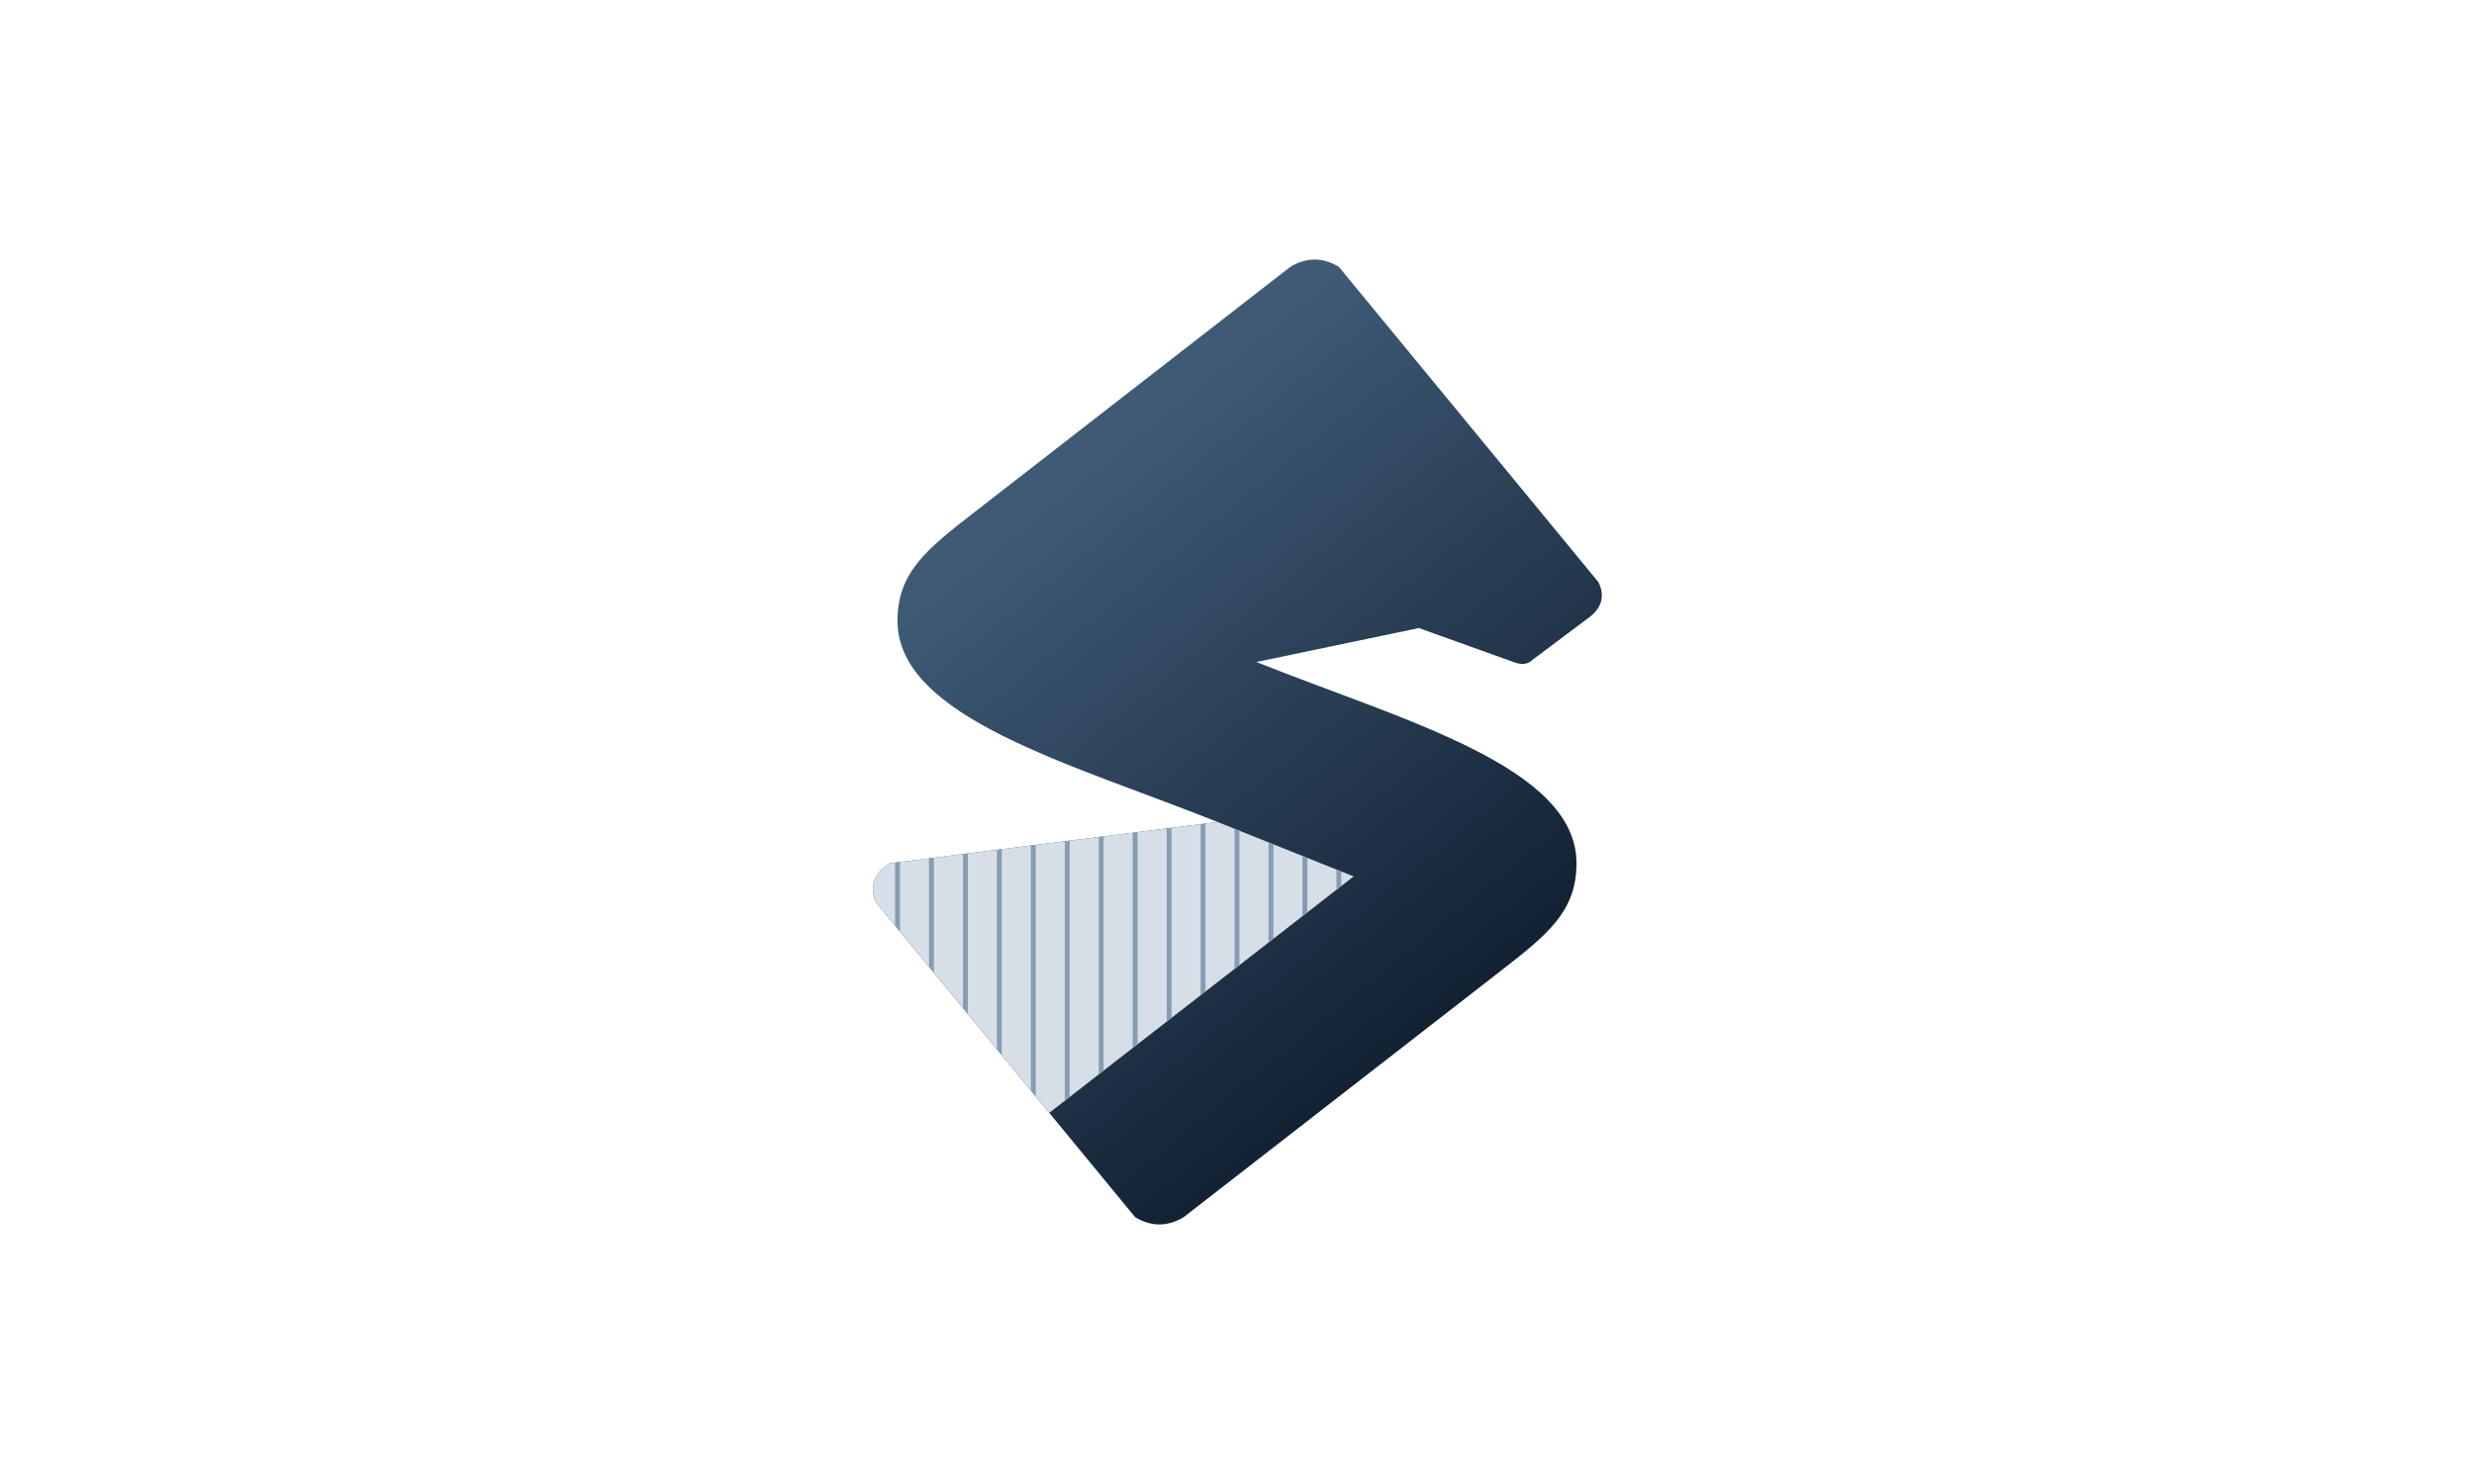
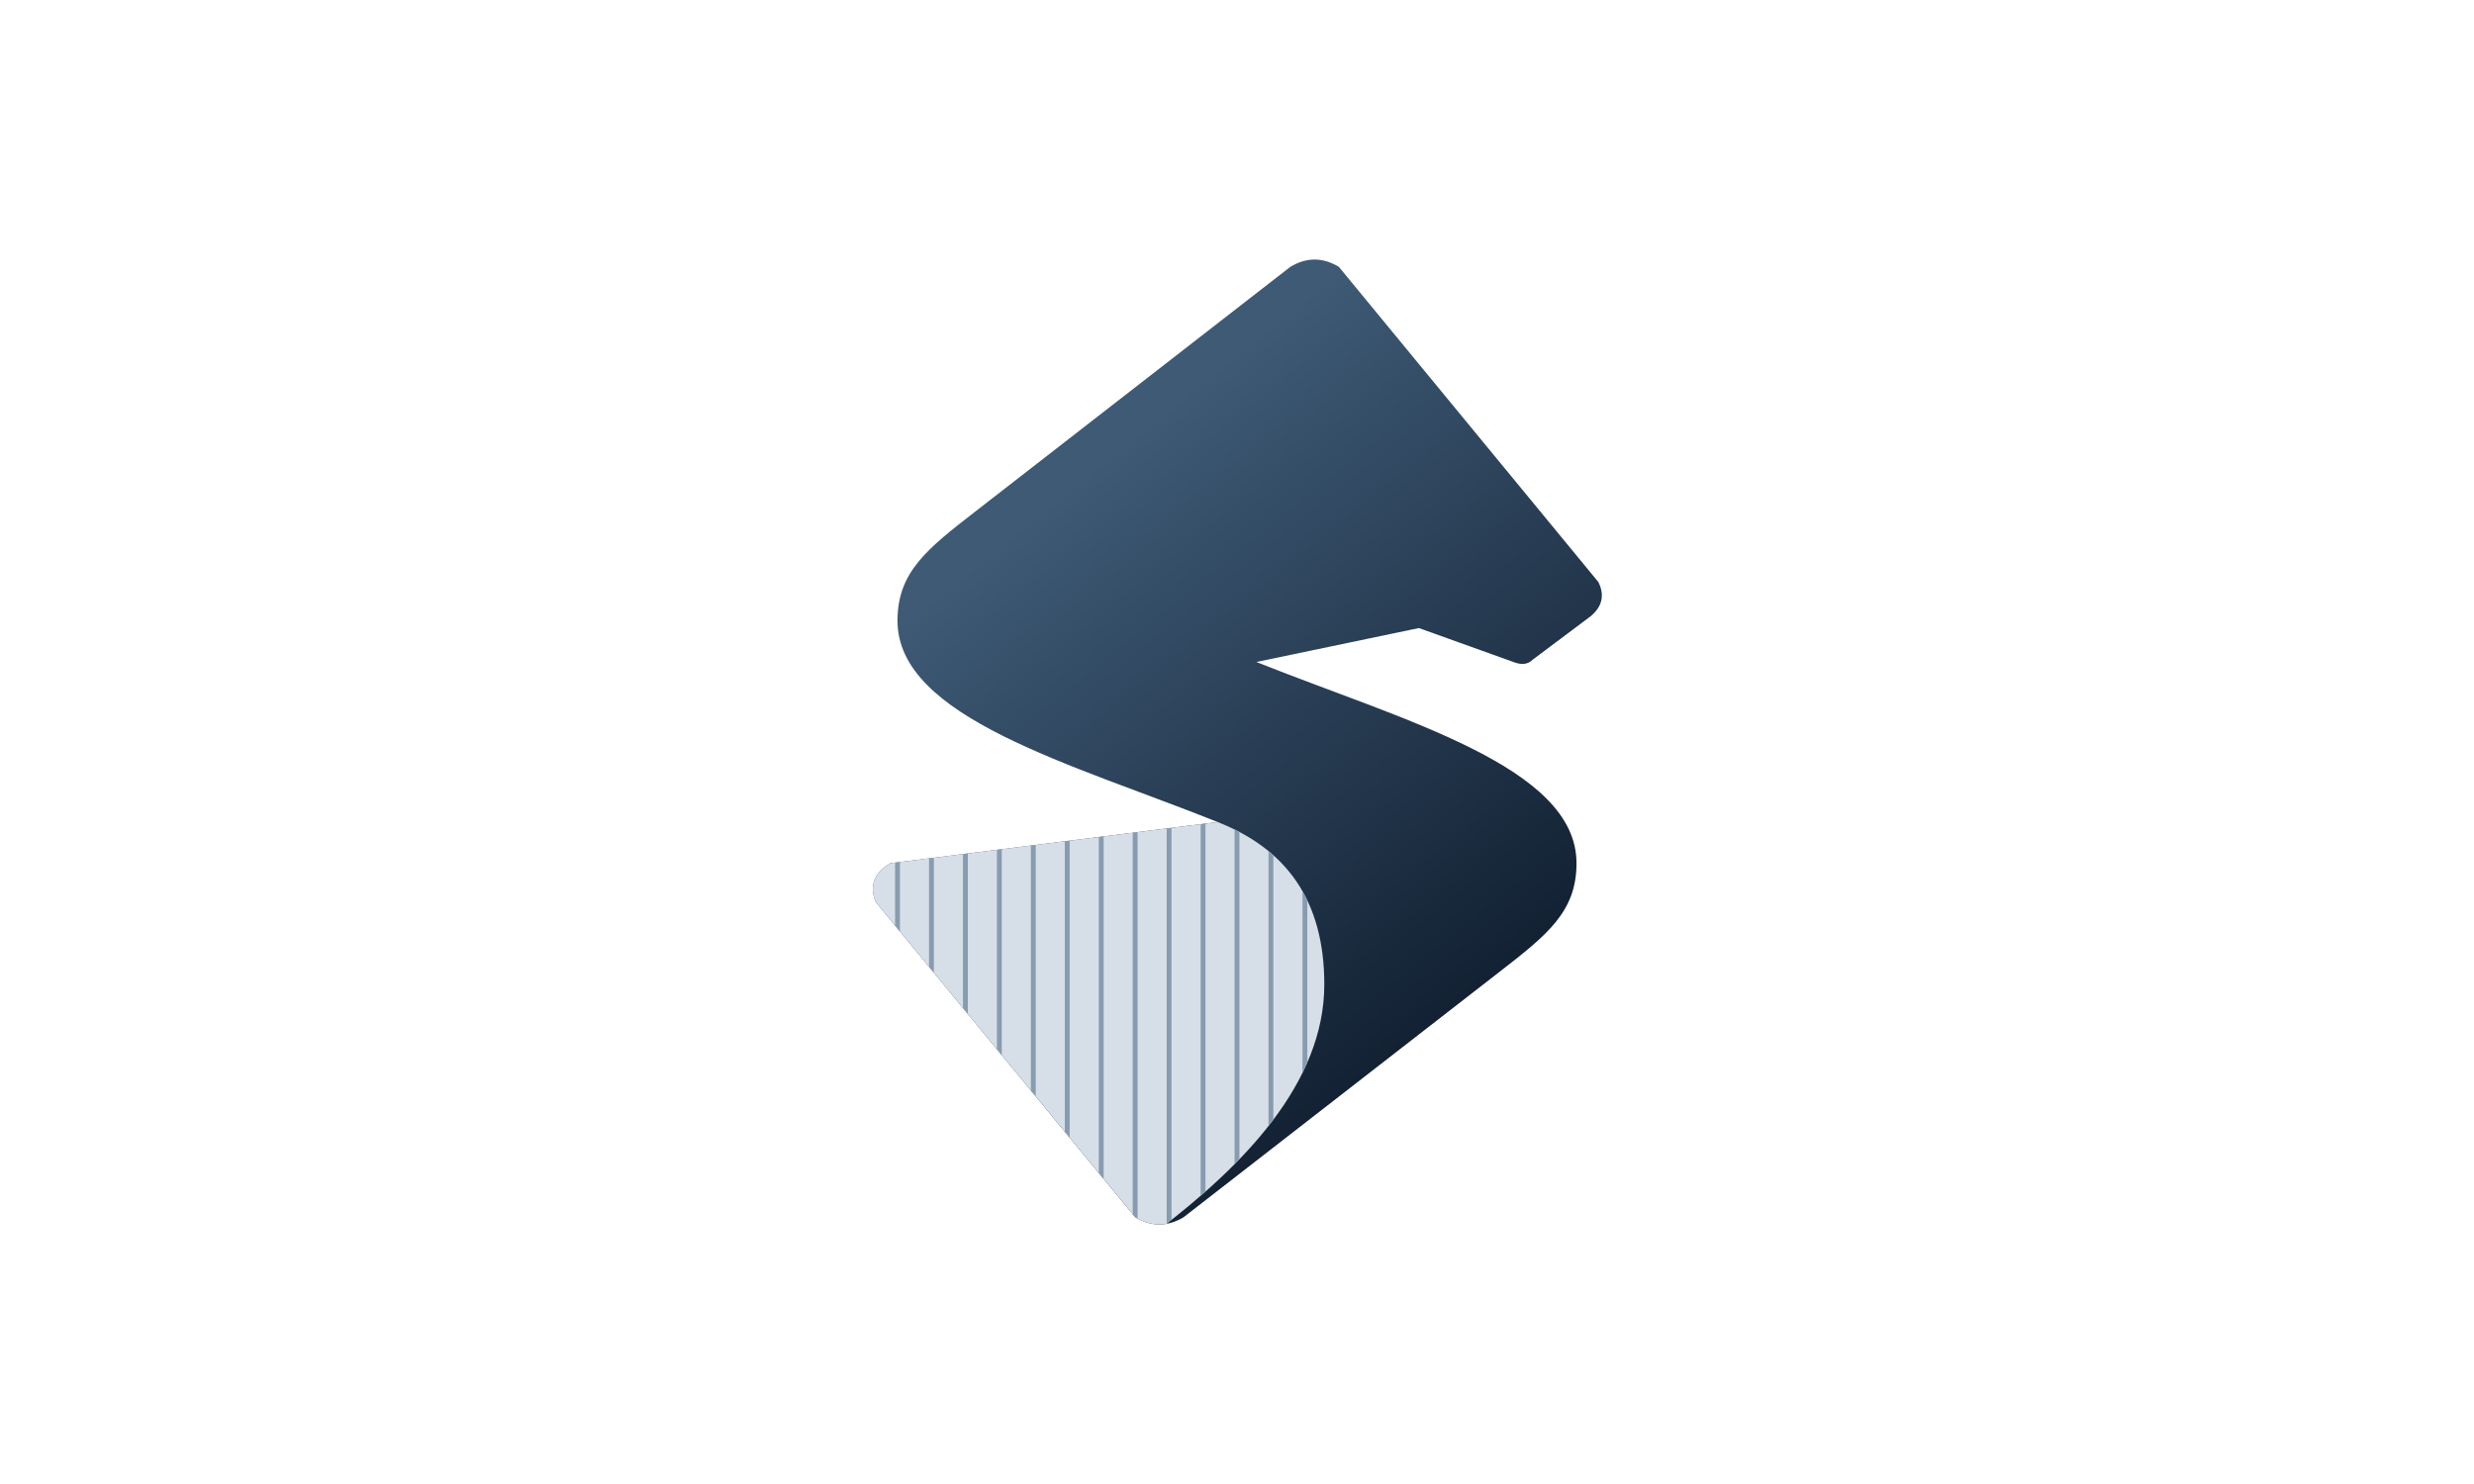
<svg xmlns="http://www.w3.org/2000/svg" width="800" height="480" viewBox="0 0 800 480">
  <defs>
    <linearGradient id="g" gradientUnits="userSpaceOnUse" x1="-158" y1="-195" x2="183" y2="226">
      <stop offset="0" stop-color="#3E5A75" />
      <stop offset="1" stop-color="#122032" />
    </linearGradient>
    <clipPath id="s">
      <path d="M16,-66 L150,-94 L228,-66 Q238,-62 244,-68 L292,-104 Q306,-116 298,-132 L84,-392 Q64,-404 44,-392 L-216,-190 C-256,-159 -280,-140 -280,-100 C-280,-20 -136,18 -16,66 L-286,100 Q-306,112 -298,132 L-84,392 Q-64,404 -44,392 L216,190 C256,159 280,140 280,100 C280,20 136,-18 16,-66 Z" />
    </clipPath>
    <clipPath id="p">
-       <path d="M-16,66 L96.2,110.9 L-377.6,479.0 L-420,479.0 L-420,66 Z" />
+       <path d="M-16,66 C40,88 72,130 72,200 C72,282 4,350 -64,402 L-420,402 L-420,66 Z" />
    </clipPath>
    <g id="r" fill="#889CB1">
      <rect x="-310" y="-420" width="4" height="840" />
      <rect x="-282" y="-420" width="4" height="840" />
      <rect x="-254" y="-420" width="4" height="840" />
      <rect x="-226" y="-420" width="4" height="840" />
      <rect x="-198" y="-420" width="4" height="840" />
      <rect x="-170" y="-420" width="4" height="840" />
      <rect x="-142" y="-420" width="4" height="840" />
      <rect x="-114" y="-420" width="4" height="840" />
      <rect x="-86" y="-420" width="4" height="840" />
      <rect x="-58" y="-420" width="4" height="840" />
      <rect x="-30" y="-420" width="4" height="840" />
      <rect x="-2" y="-420" width="4" height="840" />
      <rect x="26" y="-420" width="4" height="840" />
      <rect x="54" y="-420" width="4" height="840" />
      <rect x="82" y="-420" width="4" height="840" />
      <rect x="110" y="-420" width="4" height="840" />
      <rect x="138" y="-420" width="4" height="840" />
      <rect x="166" y="-420" width="4" height="840" />
      <rect x="194" y="-420" width="4" height="840" />
      <rect x="222" y="-420" width="4" height="840" />
      <rect x="250" y="-420" width="4" height="840" />
      <rect x="278" y="-420" width="4" height="840" />
      <rect x="306" y="-420" width="4" height="840" />
    </g>
  </defs>
  <g transform="translate(400.0 240.0) scale(0.392079)">
    <path d="M16,-66 L150,-94 L228,-66 Q238,-62 244,-68 L292,-104 Q306,-116 298,-132 L84,-392 Q64,-404 44,-392 L-216,-190 C-256,-159 -280,-140 -280,-100 C-280,-20 -136,18 -16,66 L-286,100 Q-306,112 -298,132 L-84,392 Q-64,404 -44,392 L216,190 C256,159 280,140 280,100 C280,20 136,-18 16,-66 Z" fill="url(#g)" />
    <g clip-path="url(#s)">
-       <path d="M-16,66 L96.2,110.9 L-377.6,479.0 L-420,479.0 L-420,66 Z" fill="#D6DEE7" />
+       <path d="M-16,66 C40,88 72,130 72,200 C72,282 4,350 -64,402 L-420,402 L-420,66 Z" fill="#D6DEE7" />
      <use href="#r" clip-path="url(#p)" />
    </g>
  </g>
</svg>
